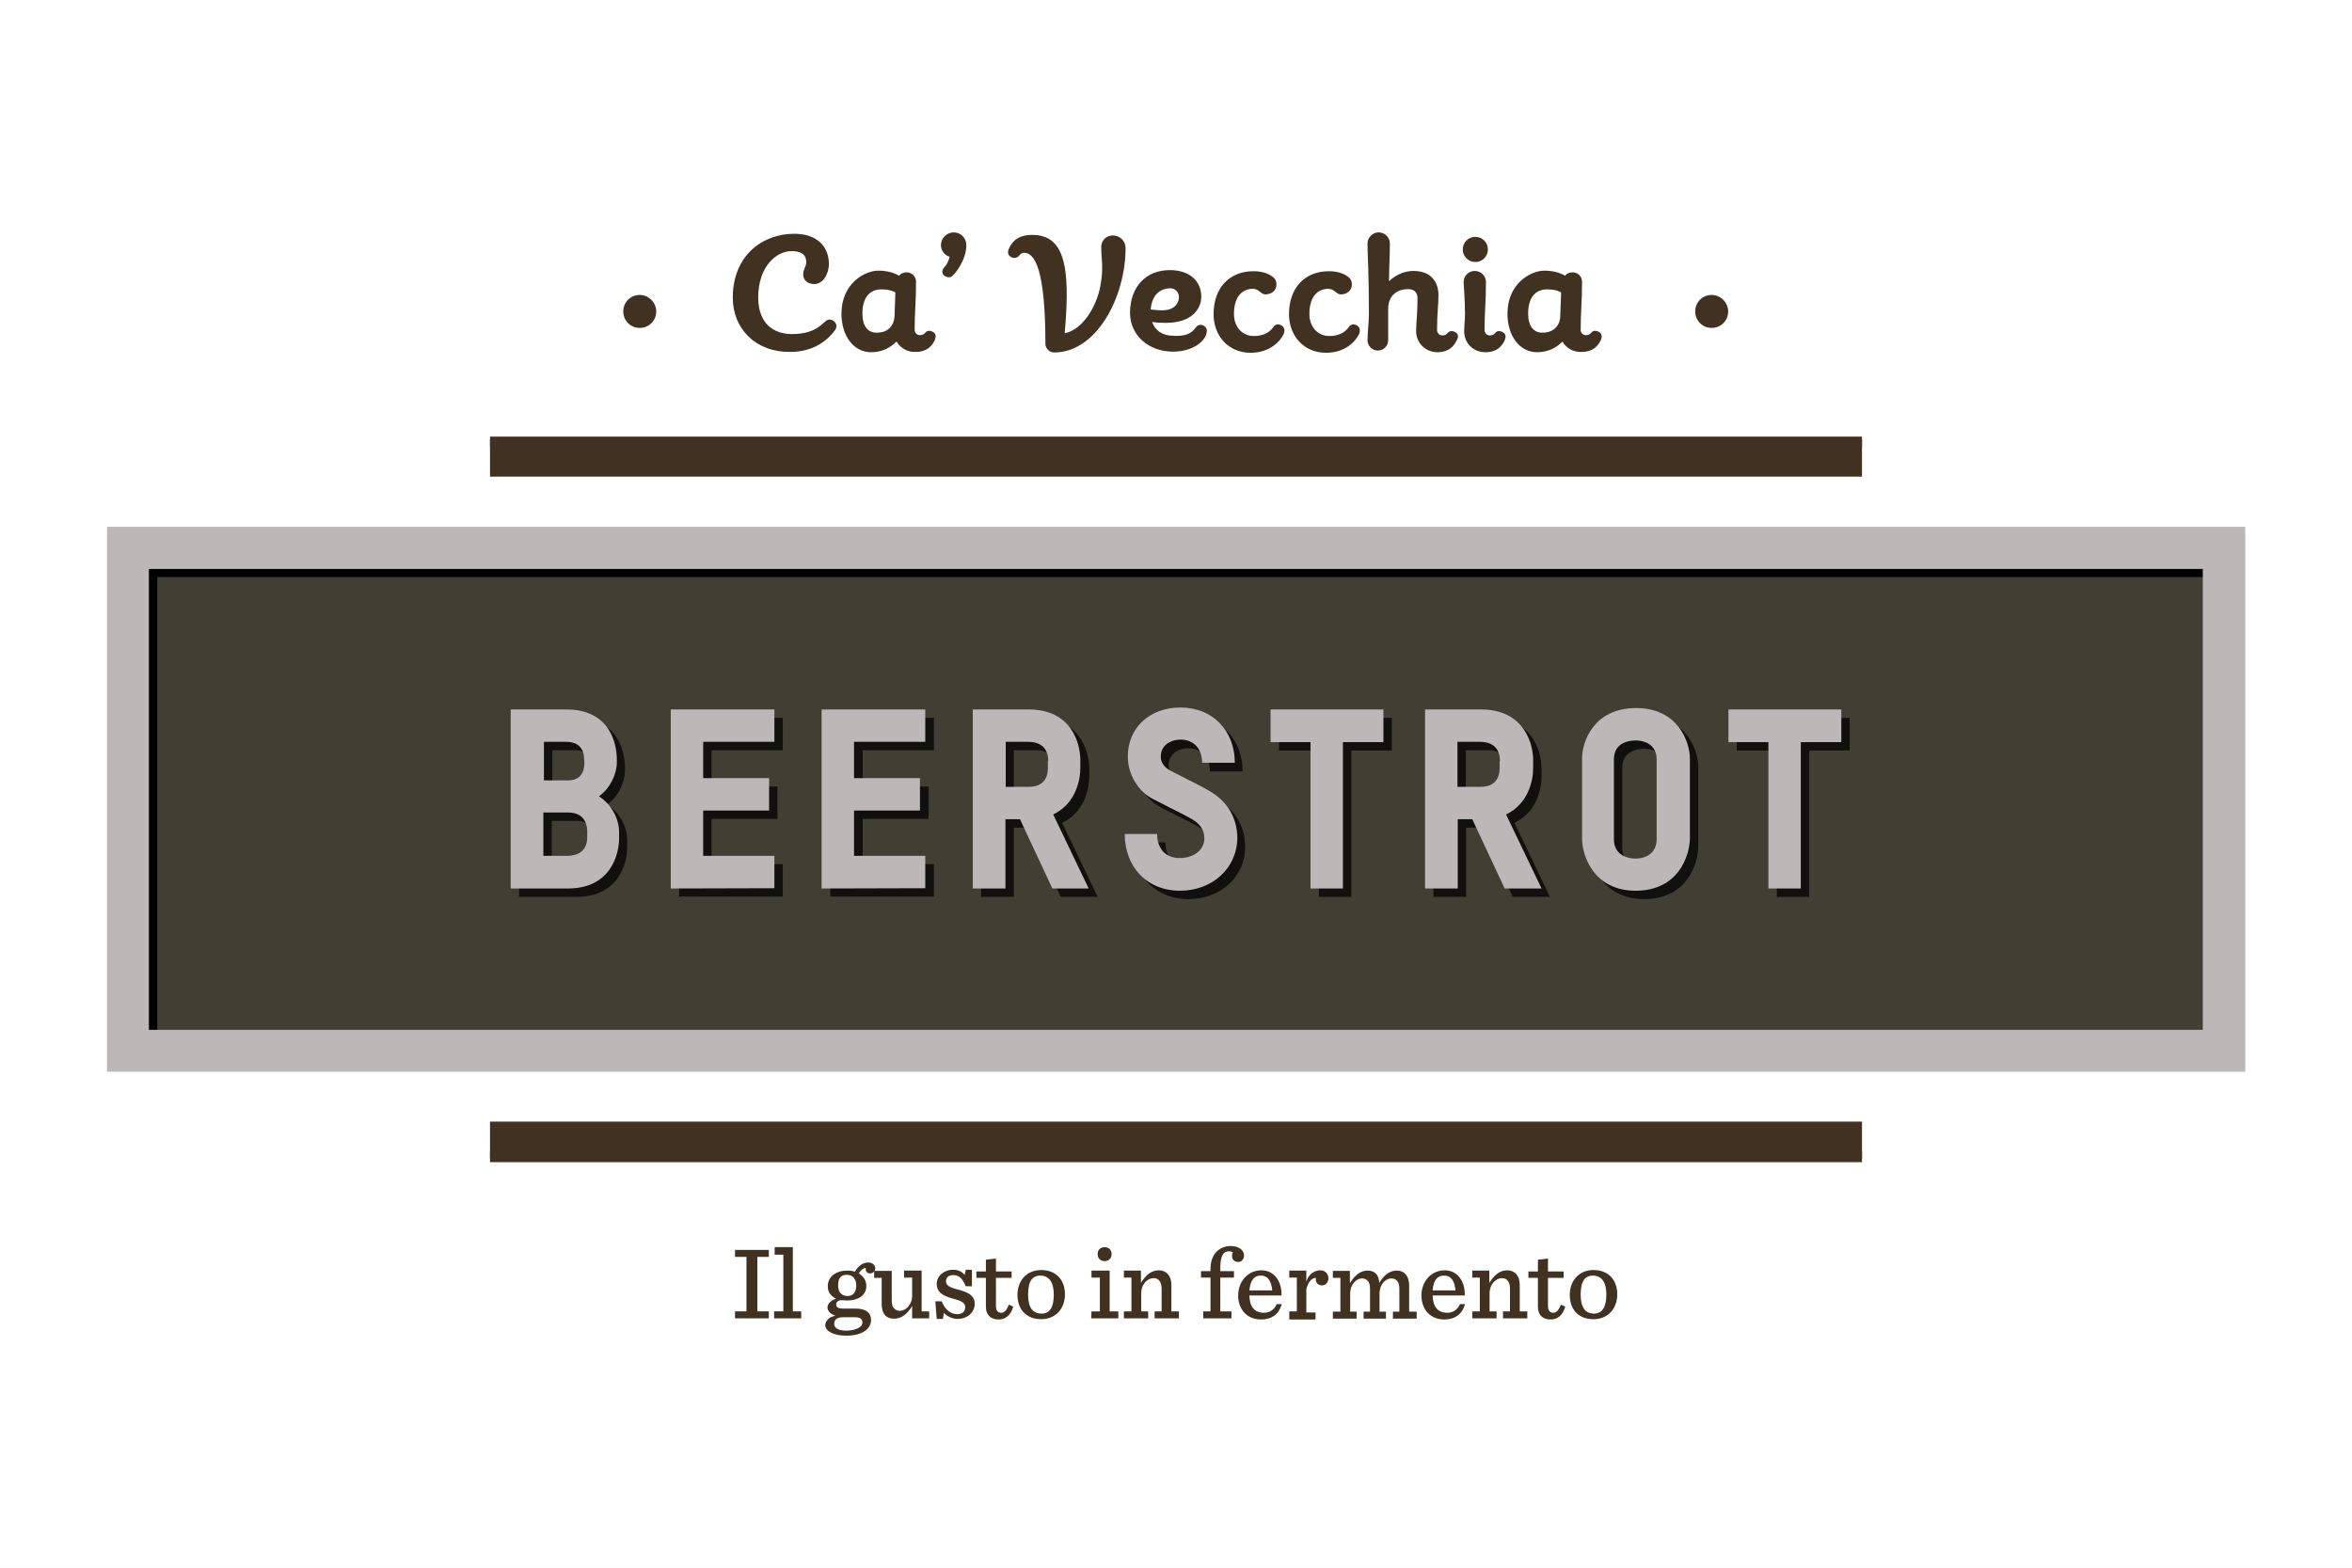
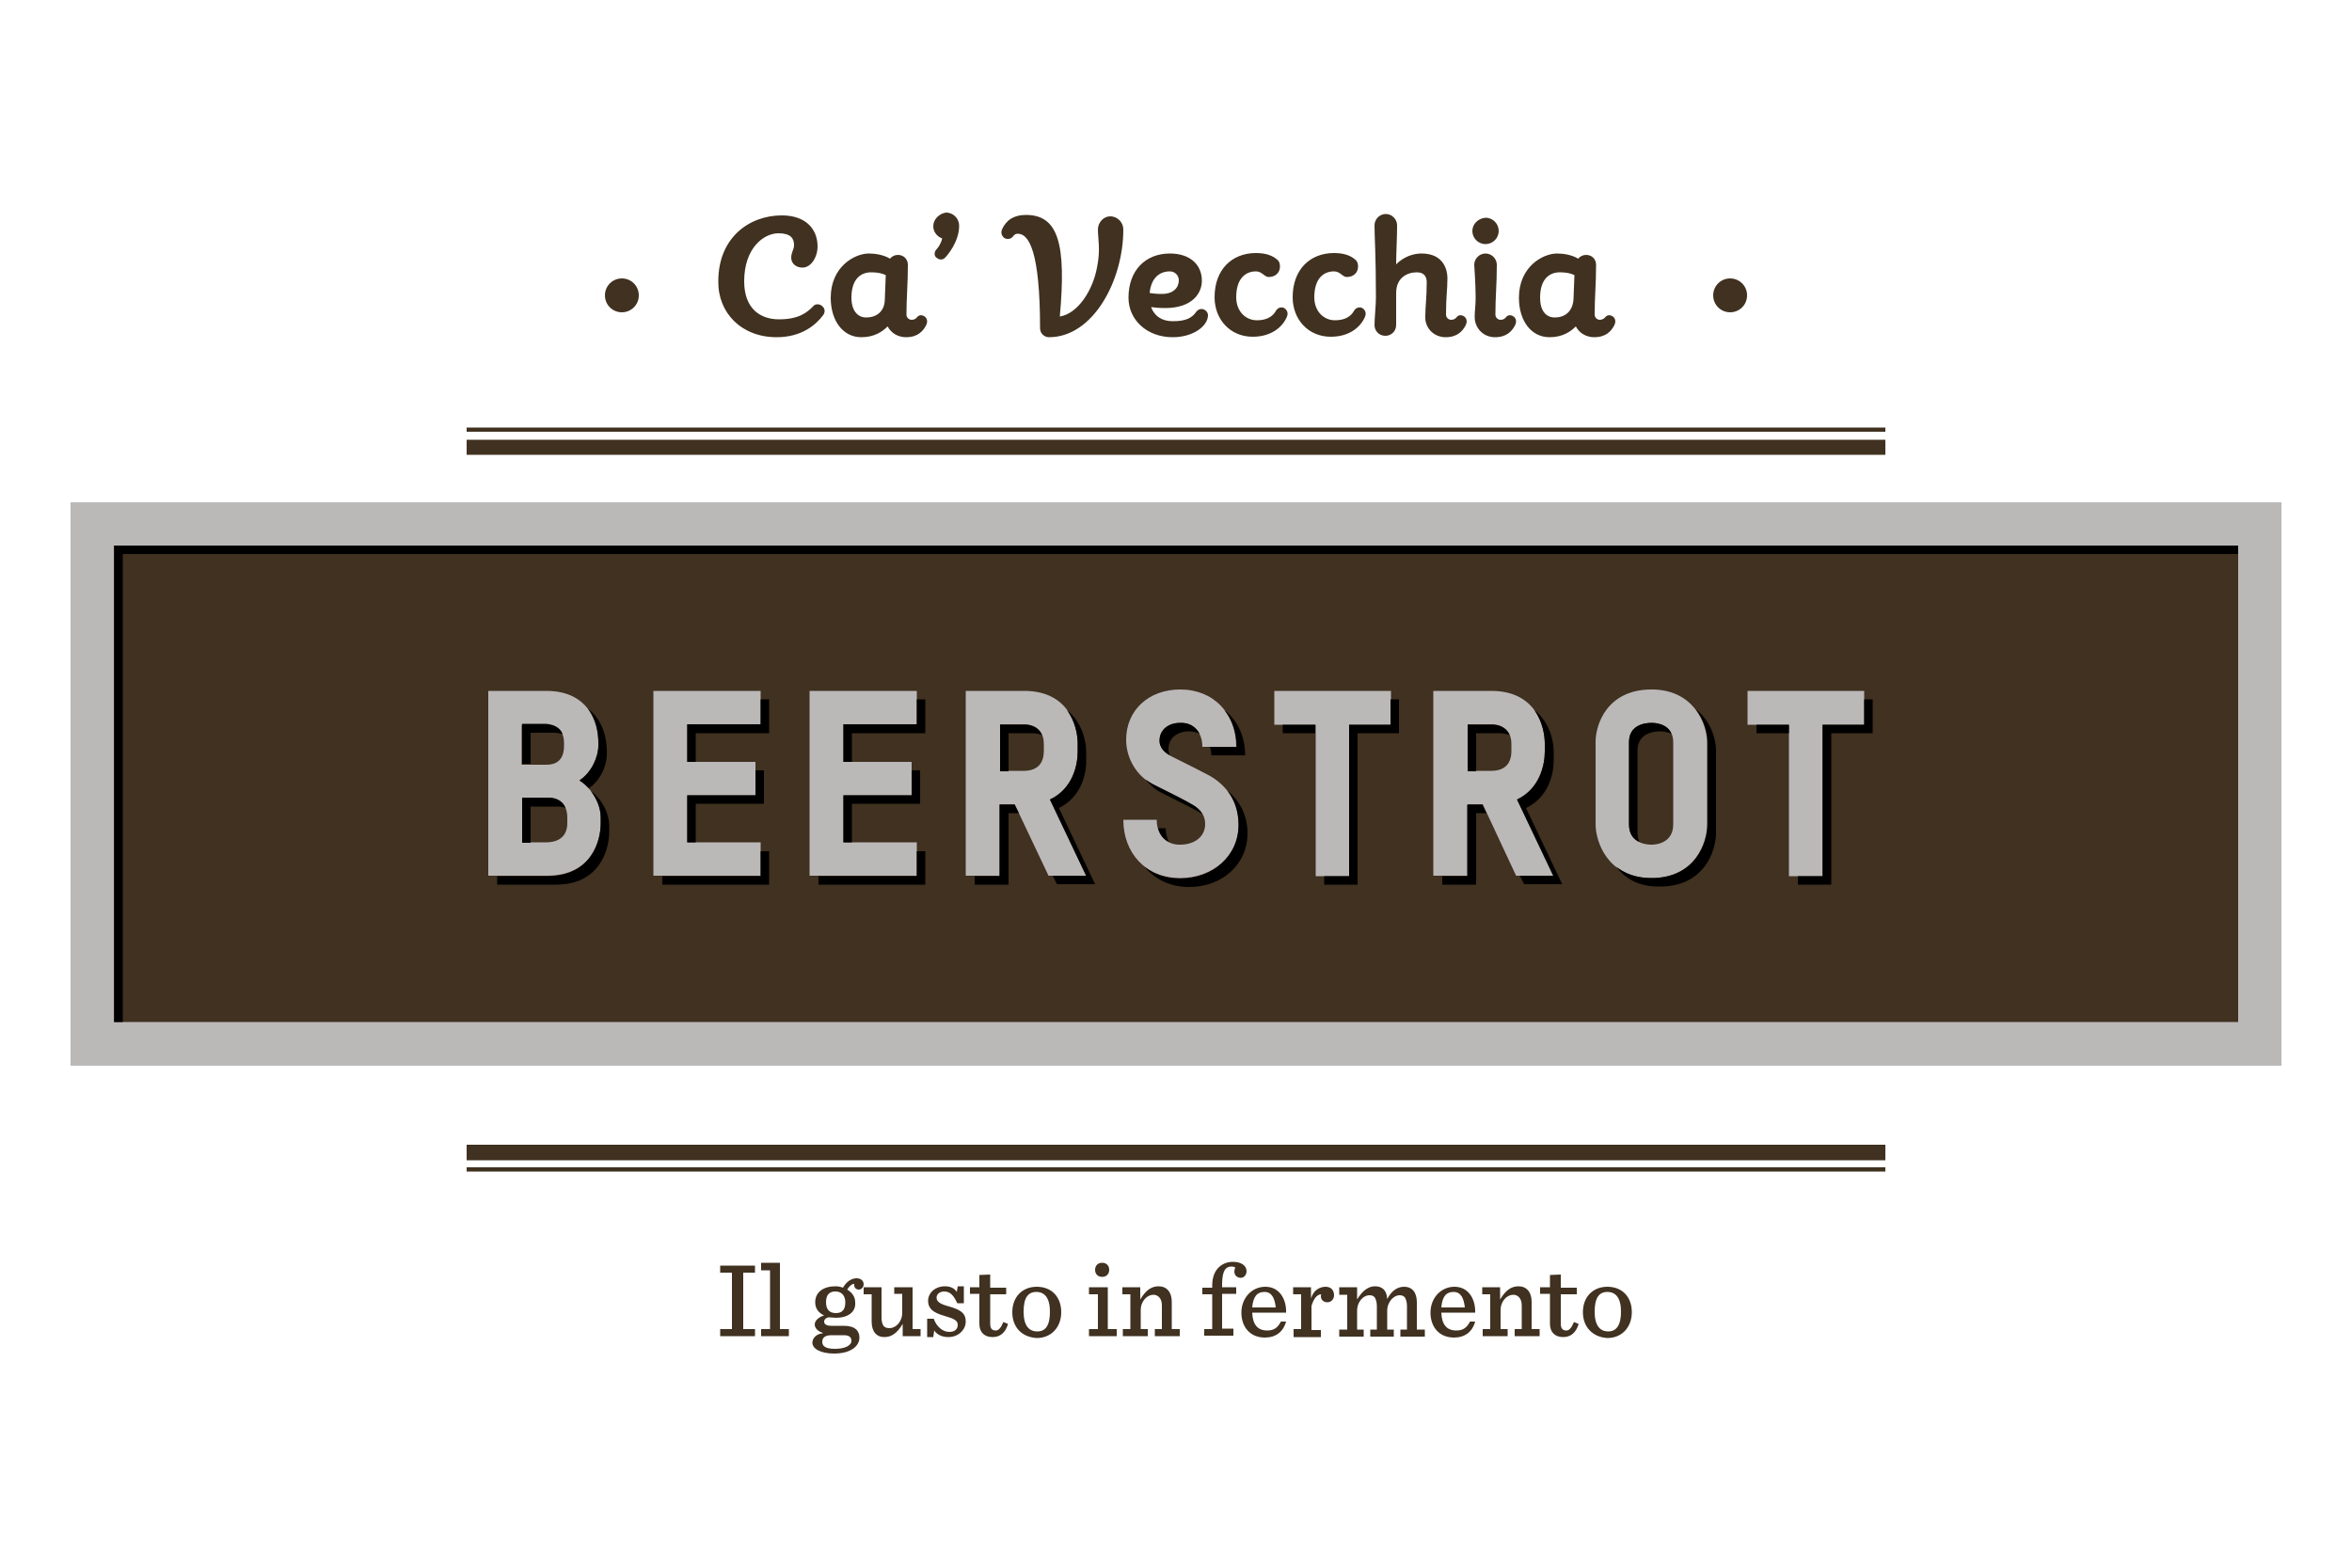
- <svg xmlns="http://www.w3.org/2000/svg" version="1.1" id="Livello_1" x="0px" y="0px" viewBox="0 629.2 841.9 561.3" enable-background="new 0 629.2 841.9 561.3" xml:space="preserve">
-   <rect y="629.2" fill="#FFFFFF" width="841.9" height="561.3" />
-   <g>
+ <svg xmlns="http://www.w3.org/2000/svg" version="1.1" id="Livello_1" x="0px" y="0px" viewBox="-137.7 222.3 500 333.4" enable-background="new -137.7 222.3 500 333.4" xml:space="preserve">
+   <rect x="-137.7" y="222.3" fill="#FFFFFF" width="500" height="333.4" />
+   <g id="Layer_1">
    <g>
-       <g>
-         <line fill="none" stroke="#403120" stroke-width="13.281" x1="175.4" y1="793.2" x2="666.5" y2="793.2" />
-         <line fill="none" stroke="#403120" stroke-width="3.765" x1="175.4" y1="787.4" x2="666.5" y2="787.4" />
-       </g>
-       <g>
-         <line fill="none" stroke="#403120" stroke-width="13.281" x1="666.5" y1="1037.4" x2="175.4" y2="1037.4" />
-         <line fill="none" stroke="#403120" stroke-width="3.765" x1="666.5" y1="1043.4" x2="175.4" y2="1043.4" />
-       </g>
-     </g>
-     <g>
-       <rect x="45.8" y="825.4" fill="#403F34" width="750.4" height="180.1" />
-       <polygon points="56.3,998.8 56.3,835.8 790.3,835.8 790.3,820.9 41.3,820.9 41.3,998.8   " />
-       <path fill="#BBB8B8" d="M803.6,1012.9H38.3V817.8h765.4V1012.9z M53.3,997.9h735.2v-165H53.3V997.9z" />
-       <g opacity="0.75">
-         <g>
-           <path d="M206.3,950.3h-20.5v-64.1h19.9c15.5,0,18,12,18,17.9v1.1c0,3.8-2.3,9.3-6.4,12c4.5,2.9,7.2,8,7.2,12.8v2      C224.7,937.9,221.7,950.3,206.3,950.3z M212.1,904.2c0-5.7-4.1-6.4-6.4-6.4h-8v13.8h8.7c2.6,0,5.9-1,5.9-6.5L212.1,904.2      L212.1,904.2z M213.2,930.1c0-5.9-4-7-6.7-7h-9v15.5h8.6c2.5,0,7.1-0.8,7.1-6.7V930.1L213.2,930.1z" />
-           <path d="M243.1,950.3v-64.1h37.1v11.6h-25.5v13h23.6v11.6h-23.6v16.2h25.5v11.6h-37.1V950.3z" />
-           <path d="M297.2,950.3v-64.1h37.1v11.6h-25.5v13h23.6v11.6h-23.6v16.2h25.5v11.6h-37.1V950.3z" />
-           <path d="M379.7,950.3l-11.6-24.8h-5.2v24.8h-11.7v-64.1h20c15.5,0,18.7,12.3,18.7,18.1v2.9c0,4.6-1.8,12.8-9.7,16.6l12.7,26.5      H379.7L379.7,950.3z M378.1,904.6c0-5.9-4.5-6.8-7-6.8h-8.2v16.1h8.3c2.5,0,6.8-0.8,6.8-6.8V904.6z" />
-           <path d="M425.4,951.1c-12,0-19.8-8.7-19.8-20.3h11.6c0,5.6,3.4,8.7,8,8.7c5.3,0,8.9-3,8.9-7.1c0-3.3-1.9-5.3-4.4-6.8      c-2.5-1.5-6.8-3.5-13.9-7.2c-5.2-2.6-9.3-8.6-9.3-15.3c0-10.2,7.8-17.5,18.8-17.5c11.6,0,19.5,8.3,19.5,19.8h-11.7      c0-5.3-3.3-8.3-7.6-8.3c-4,0-7.2,2.2-7.2,6.1c0,2.2,1.4,4,3.8,5.2c7.8,4,10.6,5.3,13.1,6.8c6.8,3.7,10.5,9.7,10.5,17.3      C445.7,943.2,436.8,951.1,425.4,951.1z" />
-           <path d="M483.7,897.9v52.4h-11.6v-52.4h-14.3v-11.7h40.4v11.7H483.7z" />
-           <path d="M541.5,950.3L530,925.5h-5.2v24.8h-11.7v-64.1h20c15.5,0,18.7,12.3,18.7,18.1v2.9c0,4.6-1.8,12.8-9.7,16.6l12.7,26.5      H541.5L541.5,950.3z M539.9,904.6c0-5.9-4.5-6.8-7-6.8h-8.2v16.1h8.3c2.5,0,6.8-0.8,6.8-6.8V904.6L539.9,904.6z" />
-           <path d="M588.5,951.1c-15,0-19.2-12.5-19.2-18.7v-28.6c0-5.9,4-18.1,19.4-18.1c14.9,0,19.2,12.1,19.2,18.1v28.6      C607.8,938.7,603.7,951.1,588.5,951.1z M596,904.1c0-5.9-5.2-6.8-7.5-6.8c-2.5,0-7.8,0.8-7.8,6.8v28.5c0,6,5.2,7,7.8,7      c2.3,0,7.5-1,7.5-7V904.1z" />
-           <path d="M647.6,897.9v52.4H636v-52.4h-14.3v-11.7h40.4v11.7H647.6z" />
-         </g>
-       </g>
-       <g>
-         <g>
-           <path fill="#BBB8B8" d="M203.3,947.3h-20.5v-64.1h19.9c15.5,0,18.1,12,18.1,18v1.1c0,3.8-2.3,9.1-6.4,12c4.5,2.9,7.2,8,7.2,12.8      v2C221.7,934.9,218.7,947.3,203.3,947.3z M209.1,901.2c0-5.7-4.1-6.4-6.4-6.4h-8v13.8h8.6c2.6,0,5.9-1,5.9-6.5L209.1,901.2      L209.1,901.2z M210.2,927.1c0-5.9-4-7-6.7-7h-9v15.5h8.6c2.5,0,7.1-0.8,7.1-6.7V927.1L210.2,927.1z" />
-           <path fill="#BBB8B8" d="M240.1,947.3v-64.1h37.1v11.6h-25.5v13h23.6v11.6h-23.6v16.2h25.5v11.6L240.1,947.3L240.1,947.3z" />
-           <path fill="#BBB8B8" d="M294.1,947.3v-64.1h37.1v11.6h-25.5v13h23.6v11.6h-23.6v16.2h25.5v11.6L294.1,947.3L294.1,947.3z" />
-           <path fill="#BBB8B8" d="M376.7,947.3l-11.6-24.8h-5.2v24.8h-11.7v-64.1h20c15.5,0,18.5,12.3,18.5,18.1v2.9      c0,4.6-1.8,12.8-9.7,16.6l12.7,26.5H376.7L376.7,947.3z M375.2,901.6c0-5.9-4.5-6.8-7-6.8h-8.2v16.1h8.3c2.5,0,6.8-0.8,6.8-6.8      V901.6z" />
-           <path fill="#BBB8B8" d="M422.4,948.1c-12,0-19.8-8.7-19.8-20.3h11.6c0,5.6,3.4,8.6,8,8.6c5.3,0,8.9-3,8.9-7.1      c0-3.3-1.9-5.3-4.4-6.8c-2.5-1.5-6.8-3.5-13.9-7.2c-5.2-2.6-9.1-8.6-9.1-15.3c0-10.2,7.8-17.5,18.8-17.5      c11.6,0,19.5,8.3,19.5,19.8h-11.7c0-5.3-3.3-8.3-7.6-8.3c-4,0-7.2,2.2-7.2,6.1c0,2.2,1.4,4,3.8,5.2c7.8,4,10.6,5.3,13.1,6.8      c6.8,3.7,10.5,9.7,10.5,17.3C442.7,940.2,433.8,948.1,422.4,948.1z" />
-           <path fill="#BBB8B8" d="M480.7,894.9v52.4h-11.6v-52.4h-14.3v-11.7h40.4v11.7H480.7z" />
-           <path fill="#BBB8B8" d="M538.6,947.3L527,922.5h-5.2v24.8h-11.7v-64.1h20c15.5,0,18.7,12.3,18.7,18.1v2.9      c0,4.6-1.8,12.8-9.7,16.6l12.7,26.5H538.6L538.6,947.3z M536.9,901.6c0-5.9-4.5-6.8-7-6.8h-8.2v16.1h8.3c2.5,0,6.8-0.8,6.8-6.8      V901.6L536.9,901.6z" />
-           <path fill="#BBB8B8" d="M585.5,948.1c-15,0-19.2-12.5-19.2-18.7v-28.6c0-5.9,4-18.1,19.4-18.1c14.9,0,19.2,12.1,19.2,18.1v28.6      C604.8,935.7,600.7,948.1,585.5,948.1z M593,901.1c0-5.9-5.2-6.8-7.5-6.8c-2.5,0-7.8,0.8-7.8,6.8v28.5c0,6,5.2,7,7.8,7      c2.3,0,7.5-1,7.5-7V901.1z" />
-           <path fill="#BBB8B8" d="M644.6,894.9v52.4H633v-52.4h-14.3v-11.7h40.4v11.7H644.6z" />
-         </g>
-       </g>
-     </g>
-     <g>
-       <g>
-         <path fill="#403120" d="M262.3,735.8c0-15.1,10.6-22.9,22-22.9c8.5,0,12.4,4.9,12.4,10.8c0,3.7-2.2,7.2-5.2,7.2     c-2.5,0-4-1.5-4-3.4c0-1.9,1.1-2.9,1.1-4.4c0-2.2-1.1-4-5.3-4c-5.2,0-11.9,5.3-11.9,16.6c0,9.5,5.7,13.1,12,13.1     c7.1,0,9.8-2.5,12-4.5c0.4-0.4,1-0.7,1.5-0.7c1.2,0,2.5,1.1,2.5,2.3c0,0.4-0.1,1-0.5,1.5c-2.5,3.4-7.4,7.8-16.1,7.8     C270.5,755.3,262.3,746.9,262.3,735.8z" />
-         <path fill="#403120" d="M320.9,751.5c-1.9,1.8-4.6,3.8-9.1,3.8c-6.3,0-10.6-5.9-10.6-13.8c0-10.8,8.3-15.4,13.2-15.4     c2.5,0,5.2,0.5,7.4,1.8c0.7-0.8,1.6-1.2,2.7-1.2c1.9,0,3.4,1.5,3.4,3.4c0,6.8-0.5,10.8-0.5,17.2c0,1,0.8,1.9,1.9,1.9     c0.8,0,1.5-0.3,2-1c0.7-0.8,1.9-0.7,2.9,0c1,0.7,0.8,1.9,0.3,3c-1,1.9-2.7,4-6.8,4C324.6,755.3,322.3,753.7,320.9,751.5z      M320.2,742.4l0.3-8.5c0,0-1.5-1.1-5-1.1c-3.4,0-6.8,2-6.8,8.7c0,4.5,2,6.8,5,6.8C318.5,748.4,320.1,745,320.2,742.4z" />
-         <path fill="#403120" d="M341.4,712.4c2.5,0,4.5,2,4.5,4.5c0,5.5-4,10.2-4.9,11c-0.8,0.8-2,0.7-3,0s-0.8-2.2,0-3     c0.5-0.5,1.5-1.8,1.9-3.8c-1.8-0.5-3.1-2.2-3.1-4.2C336.9,714.4,338.9,712.4,341.4,712.4z" />
-         <path fill="#403120" d="M398.4,713.5c2.5,0,4.5,2,4.5,4.5c0,17.6-10.4,37.4-25.6,37.4c-1.6,0-3.1-1.4-3.1-3.1     c0-26.6-3.8-32.6-7.6-32.6c-0.7,0-1.2,0.3-1.6,0.8c-0.7,1-2,1.4-3.1,0.7c-1-0.5-1.4-1.6-0.8-2.9c1.5-3.4,4.1-5,8.3-5     c11.2,0,14,10.2,11.7,35.2c6.1-1.1,11.3-9,12.8-17c1.2-6.3,0.3-10,0.3-13.2C393.9,715.5,395.8,713.5,398.4,713.5z" />
-         <path fill="#403120" d="M428,746.5c0.4-0.7,1.1-1,1.8-1c1.2,0,2.2,1.1,2.2,2c0,3.7-5,7.6-12.1,7.6c-9,0-15.4-6.1-15.4-13.8     c0-9.7,5.9-15.4,14.3-15.4c6.8,0,11.2,3.8,11.2,9.5c0,4.4-3.4,9.4-12.7,9.4c-1.9,0-3.5-0.1-4.9-0.3c1.1,3.1,3.8,4.9,7.5,4.9     C424.3,749.7,426.5,748.6,428,746.5z M411.9,740c1,0.1,2.5,0.3,4.2,0.3c4,0,5.9-2.3,5.9-4.8c0-1.8-1.5-3.1-3.1-3.1     C415.3,732.5,412.3,734.7,411.9,740z" />
-         <path fill="#403120" d="M455.8,746.3c0.7-1,1.6-1.2,2.7-0.7s1.5,1.5,1.1,2.9c-1.5,3.4-5.5,7-12,7c-7.9,0-13.2-6.1-13.2-13.8     c0-9.7,5.9-15.4,14.3-15.4c3.5,0,5.9,1.1,7.2,2.3c0.8,0.7,1,1.5,1,2.5c0,1.9-1.5,3.5-4,3.5c-1.5,0-2.3-2-4.4-2     c-3.7,0-6.8,2.6-6.8,9c0,4.8,3.1,7.9,7.1,7.9C452,749.5,454.3,748.4,455.8,746.3z" />
-         <path fill="#403120" d="M482.8,746.3c0.7-1,1.6-1.2,2.7-0.7c1.1,0.5,1.5,1.5,1.1,2.9c-1.5,3.4-5.5,7-12,7     c-7.9,0-13.2-6.1-13.2-13.8c0-9.7,5.9-15.4,14.3-15.4c3.5,0,5.9,1.1,7.2,2.3c0.8,0.7,1,1.5,1,2.5c0,1.9-1.5,3.5-4,3.5     c-1.5,0-2.3-2-4.4-2c-3.7,0-6.8,2.6-6.8,9c0,4.8,3.1,7.9,7.1,7.9C479,749.5,481.3,748.4,482.8,746.3z" />
-         <path fill="#403120" d="M506.9,747.8c0-3.1,0.5-6.3,0.5-11.7c0-1.8-0.8-3.4-3.4-3.4c-3.3,0-7.1,1.8-7.1,7.1V751     c0,2-1.6,3.7-3.7,3.7c-2,0-3.7-1.6-3.7-3.7c0-2.5,0.5-6.8,0.5-9.5c0-15.4-0.5-20.6-0.5-25.1c0-2.2,1.8-4,4-4s4,1.8,4,4     c0,4.4-0.3,9.5-0.3,13.5c2.5-2.5,5.9-3.7,8.7-3.7c8,0,9,6.1,9,8.5c0,4.2-0.5,6.3-0.5,12.7c0,1,0.8,1.9,1.9,1.9c0.8,0,1.5-0.3,2-1     c0.7-0.8,1.9-0.7,2.9,0c1,0.7,0.8,1.9,0.1,3c-1,1.9-2.7,4-6.8,4C510.2,755.3,506.9,751.9,506.9,747.8z" />
-         <path fill="#403120" d="M528.1,714c2.5,0,4.5,2,4.5,4.5s-2,4.5-4.5,4.5c-2.5,0-4.5-2-4.5-4.5S525.6,714,528.1,714z M524.1,747.8     c0-1.9,0.3-3.7,0.3-6.3c0-4.5-0.5-11.3-0.5-11.3c0-2.2,1.8-4,4-4c2.2,0,4,1.8,4,4c0,6.8-0.5,10.8-0.5,17.2c0,1,0.8,1.9,1.9,1.9     c0.8,0,1.5-0.3,2-1c0.7-0.8,1.9-0.7,2.9,0c1,0.7,0.8,1.9,0.3,3c-1,1.9-2.7,4-6.8,4C527.2,755.3,524.1,751.9,524.1,747.8z" />
-         <path fill="#403120" d="M559.3,751.5c-1.9,1.8-4.6,3.8-9.1,3.8c-6.3,0-10.6-5.9-10.6-13.8c0-10.8,8.3-15.4,13.2-15.4     c2.5,0,5.2,0.5,7.4,1.8c0.7-0.8,1.6-1.2,2.7-1.2c1.9,0,3.4,1.5,3.4,3.4c0,6.8-0.5,10.8-0.5,17.2c0,1,0.8,1.9,1.9,1.9     c0.8,0,1.5-0.3,2-1c0.7-0.8,1.9-0.7,2.9,0c1,0.7,0.8,1.9,0.3,3c-1,1.9-2.7,4-6.8,4C563,755.3,560.5,753.7,559.3,751.5z      M558.5,742.4l0.3-8.5c0,0-1.5-1.1-5-1.1c-3.4,0-6.8,2-6.8,8.7c0,4.5,2,6.8,5,6.8C556.7,748.4,558.5,745,558.5,742.4z" />
-       </g>
-       <g>
-         <path fill="#403120" d="M234.9,740.7c0,3.3-2.6,5.9-5.9,5.9s-5.9-2.6-5.9-5.9s2.6-5.9,5.9-5.9S234.9,737.6,234.9,740.7z" />
-         <path fill="#403120" d="M618.6,740.7c0,3.3-2.6,5.9-5.9,5.9c-3.3,0-5.9-2.6-5.9-5.9s2.6-5.9,5.9-5.9S618.6,737.6,618.6,740.7z" />
-       </g>
-     </g>
-     <g>
-       <g>
-         <path fill="#403120" d="M263.1,1098.7h4.1v-19.5h-4.1v-2.5h12.1v2.5h-4.1v19.5h4.1v2.5h-12.1V1098.7z" />
-         <path fill="#403120" d="M277.3,1098.7h3.1v-20.3h-3.1v-2.7h6.5v23h3v2.5h-9.7v-2.5H277.3z" />
-         <path fill="#403120" d="M303.3,1094.8c-0.8,0-1.5-0.1-2.2-0.1c-1.2,0-1.8,0.8-1.8,1.5c0,1,0.7,1.5,2.5,1.5h4.5     c4,0,5.5,1.8,5.5,4.1c0,3-2.9,5.6-8.9,5.6c-4.5,0-7.5-1.6-7.5-3.8c0-1.5,1.5-3,3.5-3.3v-0.1c-1.9-0.7-2.7-1.8-2.7-3     c0-1.2,1.5-2.7,3.1-3c-1.9-1-3-2.3-3-4.5c0-3.5,3-5.6,7-5.6c1,0,1.9,0.1,2.7,0.4c1.1-1.9,2.7-3.3,4.8-3.3c1.5,0,2.5,1,2.5,2     c0,1-0.7,1.9-1.8,1.9c-1,0-1.6-0.5-1.6-1.5c0-0.1,0-0.3,0-0.4c-0.7-0.1-1.8,0.7-2.5,1.9c1.6,1,2.7,2.5,2.7,4.4     C310.2,1092.9,307.2,1094.8,303.3,1094.8z M308.7,1102.7c0-1.2-0.7-1.9-2.6-1.9h-4.2c-2.2,0-3.3,0.8-3.3,2.3     c0,1.2,0.8,2.5,4.4,2.5C306.3,1105.5,308.7,1104.4,308.7,1102.7z M306.5,1089.4c0-2.2-1.2-3.8-3.4-3.8c-2,0-3.1,1.1-3.1,3.8     c0,2.6,1.4,3.8,3.4,3.8C305.4,1093.2,306.5,1091.8,306.5,1089.4z" />
-         <path fill="#403120" d="M315.6,1096.1v-9.4h-2.7v-2.5h6.3v10.6c0,1.4,0.3,2.5,1,3c0.4,0.4,1.1,0.7,1.9,0.7c2,0,4.4-2,4.4-5.5     v-6.4h-2.9v-2.5h6.3v14.6h2.7v2.5h-6.1v-4.4c-1.9,3.1-4,4.5-6.4,4.5C317.2,1101.4,315.6,1099.5,315.6,1096.1z" />
-         <path fill="#403120" d="M334.8,1095.1h2.3c1,2.7,3,4.6,5.5,4.6c2,0,2.9-1,2.9-2.5s-1.1-2.2-4.5-3.1c-4.1-1.1-5.7-2.6-5.7-5.3     s2.5-5,5.9-5c1.8,0,3.3,0.7,4.1,1.9l0.4-1.9h2.2v5.9h-2.2c-1.1-2.5-2.2-4-4.5-4c-1.4,0-2.6,0.7-2.6,2.2s1.4,2.3,4.4,3     c4,1.1,5.9,2.3,5.9,5.2c0,2.6-2.3,5.3-6.1,5.3c-2,0-4-1-4.9-2.2l-0.4,2.2h-2.2L334.8,1095.1L334.8,1095.1z" />
-         <path fill="#403120" d="M356.5,1079.8v4.6h5.6v2.3h-5.6v10c0,1.6,0.5,2.5,2,2.5c1,0,1.9-1,2.6-2.9l1.6,0.7     c-1,3.3-2.9,4.6-5.3,4.6c-2.9,0-4.5-1.8-4.5-4.5v-10.4h-3.4v-2.3h3.4v-4.2L356.5,1079.8z" />
-         <path fill="#403120" d="M364.2,1092.8c0-5.2,3.4-8.9,8.5-8.9c5.3,0,8.5,3.5,8.5,8.7c0,5.2-3.4,8.9-8.5,8.9     C367.4,1101.5,364.2,1098,364.2,1092.8z M377.2,1092.7c0-4.6-1.8-6.8-4.8-6.8c-2.9,0-4.4,2-4.4,6.8c0,4.8,1.8,6.8,4.8,6.8     C375.7,1099.5,377.2,1097.4,377.2,1092.7z" />
-         <path fill="#403120" d="M390.7,1098.7h3v-12.1h-3v-2.5h6.5v14.6h3.1v2.5h-9.7L390.7,1098.7L390.7,1098.7z M392.9,1078.2     c0-1.5,1-2.5,2.5-2.5c1.5,0,2.5,1,2.5,2.5s-1,2.5-2.5,2.5S392.9,1079.7,392.9,1078.2z" />
-         <path fill="#403120" d="M402.3,1098.7h2.7v-12.1h-2.7v-2.5h6.1v4.4c1.9-3.1,4-4.5,6.4-4.5c2.7,0,4.5,1.9,4.5,5.3v9.4h2.7v2.5     h-8.7v-2.5h2.5v-8.2c0-1.2-0.3-2.3-1-3c-0.5-0.5-1.1-0.7-1.9-0.7c-2,0-4.4,2-4.4,5.5v6.4h2.5v2.5h-8.7L402.3,1098.7L402.3,1098.7     z" />
-         <path fill="#403120" d="M430.6,1098.7h2.7v-12.1h-3.4v-2.3h3.4v-0.8c0-5.9,3.8-8.2,7.2-8.2c3,0,4.8,1.5,4.8,3.4     c0,1.2-0.8,2.3-2,2.3c-1.4,0-2.3-0.7-2.3-2.3c0-0.3,0.1-0.8,0.3-1.2c-0.3-0.1-0.7-0.3-1.4-0.3c-1.9,0-3.1,1.4-3.1,6.1v1h4.9v2.3     h-4.9v12.1h4v2.5h-10.1V1098.7z" />
-         <path fill="#403120" d="M447.2,1092.9c0.1,4.2,1.9,6.3,5.2,6.3c2,0,3.7-1,4.6-3.1h1.8c-1,3.7-3.7,5.5-7.4,5.5     c-5.2,0-8.2-3.8-8.2-8.6c0-5,3.5-9,8.3-9c5,0,7.4,4.5,7.2,9H447.2L447.2,1092.9z M447.2,1091.2h8.2c-0.3-3.1-1.4-5.3-4-5.3     C449.1,1085.8,447.6,1087.3,447.2,1091.2z" />
-         <path fill="#403120" d="M461.5,1098.7h2.7v-12.1h-2.7v-2.5h6.1v4c0.8-2.9,3.1-4.1,5-4.1c1.9,0,2.9,1.4,2.9,2.9     c0,1.4-1,2.5-2.2,2.5c-1.4,0-2.3-0.8-2.3-2.2c0-0.1,0-0.4,0-0.5c-1.6,0-2.9,1.8-3.4,4.1v8.3h3.3v2.5h-9.4V1098.7L461.5,1098.7z" />
-         <path fill="#403120" d="M500,1084.1c2.7,0,4.4,1.9,4.4,5.3v9.4h2.7v2.5h-8.5v-2.5h2.3v-8.2c0-1.4-0.3-2.5-1-3     c-0.4-0.4-1-0.7-1.9-0.7c-1.9,0-4.2,2-4.2,5.5v6.4h2.3v2.5h-8v-2.5h2.3v-8.2c0-1.4-0.3-2.5-1-3c-0.4-0.4-1-0.7-1.9-0.7     c-1.9,0-4.2,2-4.2,5.5v6.4h2.3v2.5h-8.5v-2.5h2.7v-12.1h-2.7v-2.5h6.1v4.4c1.9-3.1,4-4.5,6.3-4.5c2.5,0,4.1,1.4,4.2,4.4     C495.7,1085.2,497.8,1084.1,500,1084.1z" />
-         <path fill="#403120" d="M512.8,1092.9c0.1,4.2,1.9,6.3,5.2,6.3c2,0,3.7-1,4.6-3.1h1.8c-1,3.7-3.7,5.5-7.4,5.5     c-5.2,0-8.2-3.8-8.2-8.6c0-5,3.5-9,8.3-9c5,0,7.4,4.5,7.2,9H512.8L512.8,1092.9z M512.8,1091.2h8.2c-0.3-3.1-1.4-5.3-4-5.3     C514.7,1085.8,513.1,1087.3,512.8,1091.2z" />
-         <path fill="#403120" d="M527,1098.7h2.7v-12.1H527v-2.5h6.1v4.4c1.9-3.1,4-4.5,6.4-4.5c2.7,0,4.5,1.9,4.5,5.3v9.4h2.7v2.5H538     v-2.5h2.5v-8.2c0-1.2-0.3-2.3-1-3c-0.5-0.5-1.1-0.7-1.9-0.7c-2,0-4.4,2-4.4,5.5v6.4h2.5v2.5H527L527,1098.7L527,1098.7z" />
-         <path fill="#403120" d="M554.1,1079.8v4.6h5.6v2.3h-5.6v10c0,1.6,0.5,2.5,2,2.5c1,0,1.9-1,2.6-2.9l1.6,0.7     c-1,3.3-2.9,4.6-5.3,4.6c-3,0-4.5-1.8-4.5-4.5v-10.4h-3.4v-2.3h3.4v-4.2L554.1,1079.8z" />
-         <path fill="#403120" d="M561.9,1092.8c0-5.2,3.4-8.9,8.5-8.9c5.3,0,8.5,3.5,8.5,8.7c0,5.2-3.4,8.9-8.5,8.9     C565,1101.5,561.9,1098,561.9,1092.8z M575,1092.7c0-4.6-1.8-6.8-4.8-6.8c-2.9,0-4.4,2-4.4,6.8c0,4.8,1.8,6.8,4.8,6.8     C573.3,1099.5,575,1097.4,575,1092.7z" />
-       </g>
+       <rect x="-118.1" y="333.7" fill="#403120" width="460.8" height="110.6" />
+       <path fill="#BBB8B8" d="M347.3,448.9h-470V329.1h470V448.9z M-113.5,439.6h451.6V338.3h-451.6V439.6z M-21.4,408.5h-12.5v-39.3    h12.3c9.5,0,11.1,7.4,11.1,11v0.7c0,2.3-1.4,5.6-4,7.4c2.8,1.8,4.5,4.9,4.5,7.9v1.3C-10,401-11.9,408.5-21.4,408.5z M-17.8,380.3    c0-3.5-2.5-3.9-4-3.9h-5v8.5h5.3c1.6,0,3.7-0.6,3.7-4V380.3z M-17.1,396.2c0-3.6-2.4-4.3-4.1-4.3h-5.5v9.5h5.2    c1.5,0,4.4-0.5,4.4-4.1V396.2z M1.2,408.5v-39.3H24v7.1H8.4v8h14.5v7.1H8.4v10H24v7.1H1.2z M34.4,408.5v-39.3h22.8v7.1H41.6v8    h14.5v7.1H41.6v10h15.6v7.1H34.4z M85.2,408.5L78,393.3h-3.2v15.2h-7.2v-39.3H80c9.6,0,11.4,7.6,11.4,11.2v1.7    c0,2.8-1,7.9-5.9,10.2l7.7,16.2H85.2z M84.2,380.5c0-3.6-2.8-4.2-4.3-4.2h-5v9.9H80c1.5,0,4.2-0.5,4.2-4.2V380.5z M113.2,409    c-7.4,0-12.1-5.4-12.1-12.4h7.1c0,3.4,2.1,5.3,4.9,5.3c3.3,0,5.4-1.8,5.4-4.4c0-2-1.2-3.3-2.7-4.1c-1.5-0.9-4.1-2.2-8.5-4.4    c-3.2-1.6-5.6-5.3-5.6-9.4c0-6.3,4.8-10.7,11.5-10.7c7.1,0,11.9,5.1,11.9,12.2h-7.2c0-3.3-2-5.1-4.7-5.1c-2.4,0-4.4,1.3-4.4,3.8    c0,1.3,0.8,2.4,2.3,3.2c4.8,2.4,6.6,3.3,8.1,4.1c4.2,2.3,6.4,6,6.4,10.6C125.6,404.2,120.2,409,113.2,409z M149.1,376.4v32.2h-7.1    v-32.2h-8.8v-7.2h24.8v7.2H149.1z M184.6,408.5l-7.1-15.2h-3.2v15.2H167v-39.3h12.3c9.6,0,11.4,7.6,11.4,11.2v1.7    c0,2.8-1.1,7.9-5.9,10.2l7.7,16.2H184.6z M183.6,380.5c0-3.6-2.8-4.2-4.3-4.2h-5v9.9h5.1c1.5,0,4.2-0.5,4.2-4.2V380.5z M213.3,409    c-9.2,0-11.8-7.7-11.8-11.4V380c0-3.6,2.4-11.1,11.9-11.1c9.1,0,11.8,7.5,11.8,11.2v17.6C225.2,401.4,222.7,409,213.3,409z     M218,380.1c0-3.6-3.2-4.1-4.6-4.1c-1.5,0-4.8,0.5-4.8,4.1v17.5c0,3.7,3.2,4.3,4.8,4.3c1.4,0,4.6-0.6,4.6-4.3V380.1z M249.7,376.4    v32.2h-7.1v-32.2h-8.8v-7.2h24.8v7.2H249.7z" />
+       <path d="M338.1,338.3v1.8h-449.7v99.5h-1.8V338.3H338.1z M25.8,371H24v5.3H8.4v8h1.8v-6.1h15.6V371z M59.1,410.4H36.3v-1.8h20.9    v-5.3h1.8V410.4z M59.1,378.2H43.4v6.1h-1.8v-8h15.6V371h1.8V378.2z M41.6,391.4h14.5v-5.3h1.8v7.1H43.4v8.2h-1.8V391.4z     M76.7,410.4h-7.2v-1.8h5.3v-15.2H78l0.9,1.8h-2.2V410.4z M87.4,394.1l7.7,16.2H87l-0.9-1.8h7.1l-7.7-16.2    c4.9-2.3,5.9-7.4,5.9-10.2v-1.7c0-1.8-0.5-4.7-2.3-7.1c3.2,2.5,4.1,6.5,4.1,8.9v1.7C93.3,386.7,92.2,391.8,87.4,394.1z M8.4,391.4    h14.5v-5.3h1.8v7.1H10.2v8.2H8.4V391.4z M-18.1,378.4c-0.6-0.2-1.3-0.3-1.8-0.3h-5v6.6h-1.8v-8.5h5    C-20.6,376.3-18.8,376.6-18.1,378.4z M-26.7,391.9h5.5c1.3,0,3,0.4,3.7,2.2c-0.6-0.3-1.3-0.3-1.9-0.3h-5.5v7.7h-1.8V391.9z     M-19.5,410.4h-12.5v-1.8h10.7c9.4,0,11.3-7.6,11.3-11.2v-1.3c0-1.9-0.8-3.9-2.1-5.6c2.4,1.8,3.9,4.7,3.9,7.4v1.3    C-8.2,402.8-10.1,410.4-19.5,410.4z M25.8,410.4H3.1v-1.8H24v-5.3h1.8V410.4z M83.8,378.6c-0.7-0.3-1.5-0.4-2.1-0.4h-5v8.1h-1.8    v-9.9h5C81.1,376.3,83,376.7,83.8,378.6z M-8.7,382v0.7c0,2.3-1.3,5.5-3.8,7.2c-0.6-0.6-1.2-1.2-2-1.7c2.6-1.7,4-5,4-7.4v-0.7    c0-1.9-0.4-4.8-2.2-7.1C-9.4,375.5-8.7,379.6-8.7,382z M251.6,410.4h-7.1v-1.8h5.3v-32.2h8.8V371h1.8v7.2h-8.8V410.4z     M117.3,378.3c-0.7-0.3-1.4-0.5-2.2-0.5c-2.4,0-4.4,1.3-4.4,3.8c0,0.5,0.1,0.9,0.3,1.3c-1.4-0.8-2.2-1.8-2.2-3.1    c0-2.4,2-3.8,4.4-3.8C115.1,375.9,116.5,376.8,117.3,378.3z M183.2,378.6c-0.7-0.3-1.5-0.4-2.1-0.4h-5v8.1h-1.8v-9.9h5    C180.4,376.3,182.4,376.7,183.2,378.6z M176.1,410.4h-7.2v-1.8h5.3v-15.2h3.2l0.9,1.8h-2.2V410.4z M186.7,394.1l7.7,16.2h-8.1    l-0.9-1.8h7.1l-7.7-16.2c4.9-2.3,5.9-7.4,5.9-10.2v-1.7c0-1.8-0.5-4.7-2.2-7.1c3.2,2.5,4.1,6.5,4.1,8.9v1.7    C192.6,386.7,191.6,391.8,186.7,394.1z M242.6,378.2h-6.9v-1.8h6.9V378.2z M205.9,406.6c1.8,1.4,4.2,2.4,7.5,2.4    c9.4,0,11.9-7.6,11.9-11.4v-17.6c0-1.8-0.7-4.6-2.5-6.9c3.2,2.5,4.3,6.4,4.3,8.7v17.6c0,3.8-2.5,11.4-11.9,11.4    C210.6,410.9,207.7,409,205.9,406.6z M217.6,378.3c-0.9-0.4-1.8-0.5-2.4-0.5c-1.5,0-4.8,0.5-4.8,4.1v17.5c0,0.8,0.2,1.4,0.4,1.9    c-1.2-0.5-2.2-1.6-2.2-3.7v-17.5c0-3.6,3.2-4.1,4.8-4.1C214.5,376,216.8,376.3,217.6,378.3z M108.5,398.4h1.6    c0,1.1,0.3,2.1,0.7,2.9C109.7,400.8,108.9,399.8,108.5,398.4z M105.6,406.6c2,1.6,4.5,2.5,7.6,2.5c7,0,12.4-4.8,12.4-11.4    c0-2.8-0.8-5.3-2.4-7.3c2.8,2.3,4.3,5.4,4.3,9.1c0,6.6-5.4,11.4-12.4,11.4C111,410.9,107.8,409.2,105.6,406.6z M105.8,388    c0.5,0.4,1,0.7,1.5,1c4.4,2.2,7,3.5,8.5,4.4c0.9,0.5,1.6,1.2,2.1,2c-0.1-0.1-0.2-0.1-0.3-0.2c-1.5-0.9-4.1-2.2-8.5-4.4    C107.9,390.2,106.8,389.2,105.8,388z M150.9,410.4h-7.1v-1.8h5.3v-32.2h8.8V371h1.8v7.2h-8.8V410.4z M127,382.9h-7.2    c0-0.7-0.1-1.3-0.3-1.8h5.7c0-3.1-1-5.8-2.6-7.8C125.3,375.4,127,378.8,127,382.9z M141.9,378.2H135v-1.8h6.9V378.2z" />
+       <path fill="#403120" d="M263.1,319H-38.5v-3.2h301.6V319z M263.1,313.2H-38.5v0.9h301.6V313.2z M263.1,465.7H-38.5v3.3h301.6    V465.7z M263.1,470.5H-38.5v0.9h301.6V470.5z M27.4,294c5.4,0,8.4-2.7,9.9-4.7c0.2-0.3,0.3-0.6,0.3-0.9c0-0.7-0.7-1.4-1.5-1.4    c-0.3,0-0.7,0.1-0.9,0.4c-1.3,1.3-3,2.8-7.3,2.8c-3.9,0-7.4-2.2-7.4-8.1c0-7,4.1-10.2,7.3-10.2c2.6,0,3.3,1.1,3.3,2.5    c0,1-0.6,1.5-0.6,2.7c0,1.2,1,2.1,2.4,2.1c1.8,0,3.2-2.2,3.2-4.5c0-3.6-2.4-6.6-7.6-6.6c-6.9,0-13.5,4.7-13.5,14    C14.9,288.8,19.9,294,27.4,294z M54.9,294c2.5,0,3.6-1.3,4.2-2.4c0.4-0.7,0.4-1.4-0.1-1.9c-0.6-0.5-1.3-0.5-1.7,0    c-0.3,0.4-0.7,0.6-1.2,0.6c-0.6,0-1.1-0.5-1.1-1.1c0-3.9,0.3-6.3,0.3-10.6c0-1.2-0.9-2.1-2.1-2.1c-0.7,0-1.3,0.3-1.7,0.8    c-1.3-0.8-3.1-1.1-4.5-1.1c-3,0-8.1,2.8-8.1,9.4c0,4.9,2.6,8.4,6.5,8.4c2.8,0,4.5-1.2,5.6-2.3C51.7,293.1,53.2,294,54.9,294z     M46.4,289.8c-1.8,0-3.1-1.5-3.1-4.2c0-4.1,2.1-5.4,4.2-5.4c2.1,0,3.1,0.6,3.1,0.6l-0.2,5.2C50.4,287.7,49.4,289.8,46.4,289.8z     M60.7,270.4c0,1.2,0.8,2.2,1.9,2.6c-0.3,1.2-0.9,2-1.2,2.3c-0.5,0.5-0.6,1.4,0,1.8c0.6,0.5,1.3,0.5,1.8,0c0.5-0.5,3-3.4,3-6.8    c0-1.5-1.2-2.8-2.8-2.8C62,267.7,60.7,268.9,60.7,270.4z M95.7,271.1c0,2,0.6,4.3-0.2,8.1c-0.9,4.9-4.1,9.8-7.9,10.4    c1.4-15.4-0.3-21.6-7.2-21.6c-2.6,0-4.2,1.1-5.1,3.1c-0.3,0.8,0,1.4,0.5,1.8c0.7,0.4,1.5,0.2,1.9-0.4c0.3-0.4,0.6-0.5,1-0.5    c2.3,0,4.7,3.7,4.7,20.1c0,1.1,0.9,1.9,1.9,1.9c9.4,0,15.8-12.1,15.8-22.9c0-1.5-1.2-2.8-2.8-2.8    C96.9,268.3,95.7,269.6,95.7,271.1z M111.6,290.6c-2.3,0-3.9-1.1-4.6-3c0.8,0.1,1.8,0.2,3,0.2c5.7,0,7.8-3.1,7.8-5.8    c0-3.5-2.6-5.8-6.8-5.8c-5.1,0-8.8,3.5-8.8,9.4c0,4.7,3.9,8.4,9.4,8.4c4.4,0,7.5-2.4,7.5-4.7c0-0.6-0.6-1.3-1.4-1.3    c-0.4,0-0.8,0.2-1.1,0.6C115.7,289.9,114.4,290.6,111.6,290.6z M111,280c1.1,0,1.9,0.9,1.9,1.9c0,1.5-1.1,2.9-3.6,2.9    c-1.1,0-2-0.1-2.6-0.2C107,281.4,108.8,280,111,280z M129.5,290.4c-2.4,0-4.4-1.9-4.4-4.9c0-3.9,1.9-5.5,4.2-5.5    c1.3,0,1.8,1.2,2.7,1.2c1.5,0,2.4-1,2.4-2.2c0-0.6-0.1-1.1-0.6-1.5c-0.9-0.8-2.3-1.4-4.5-1.4c-5.1,0-8.8,3.5-8.8,9.4    c0,4.7,3.3,8.4,8.1,8.4c4,0,6.4-2.1,7.3-4.3c0.3-0.8,0-1.4-0.6-1.8c-0.6-0.3-1.3-0.1-1.7,0.5C132.8,289.8,131.3,290.4,129.5,290.4    z M146.1,290.4c-2.4,0-4.4-1.9-4.4-4.9c0-3.9,1.9-5.5,4.2-5.5c1.3,0,1.8,1.2,2.7,1.2c1.5,0,2.4-1,2.4-2.2c0-0.6-0.1-1.1-0.6-1.5    c-0.9-0.8-2.3-1.4-4.5-1.4c-5.1,0-8.8,3.5-8.8,9.4c0,4.7,3.3,8.4,8.1,8.4c4,0,6.4-2.1,7.3-4.3c0.3-0.8,0-1.4-0.6-1.8    c-0.6-0.3-1.3-0.1-1.7,0.5C149.4,289.8,147.9,290.4,146.1,290.4z M169.6,294c2.5,0,3.6-1.3,4.2-2.4c0.4-0.7,0.4-1.4-0.1-1.9    c-0.6-0.5-1.3-0.5-1.7,0c-0.3,0.4-0.7,0.6-1.2,0.6c-0.6,0-1.1-0.5-1.1-1.1c0-3.9,0.3-5.2,0.3-7.8c0-1.4-0.6-5.2-5.5-5.2    c-1.8,0-3.8,0.7-5.4,2.3c0-2.4,0.2-5.6,0.2-8.3c0-1.3-1.1-2.4-2.4-2.4c-1.3,0-2.4,1.1-2.4,2.4c0,2.8,0.3,6,0.3,15.4    c0,1.6-0.3,4.4-0.3,5.8c0,1.3,1,2.3,2.3,2.3c1.3,0,2.3-1,2.3-2.3v-6.8c0-3.3,2.4-4.4,4.4-4.4c1.6,0,2.1,1,2.1,2.1    c0,3.2-0.3,5.2-0.3,7.1C165.1,292,167.1,294,169.6,294z M175.3,271.4c0,1.5,1.2,2.8,2.8,2.8c1.5,0,2.8-1.2,2.8-2.8    c0-1.5-1.2-2.8-2.8-2.8C176.6,268.7,175.3,269.9,175.3,271.4z M180.1,294c2.5,0,3.6-1.3,4.2-2.4c0.4-0.7,0.4-1.4-0.1-1.9    c-0.6-0.5-1.3-0.5-1.7,0c-0.3,0.4-0.7,0.6-1.2,0.6c-0.6,0-1.1-0.5-1.1-1.1c0-3.9,0.3-6.3,0.3-10.6c0-1.3-1.1-2.4-2.4-2.4    c-1.3,0-2.4,1.1-2.4,2.4c0,0,0.3,4.2,0.3,7c0,1.6-0.2,2.8-0.2,3.9C175.7,292,177.6,294,180.1,294z M201.2,294    c2.5,0,3.6-1.3,4.2-2.4c0.4-0.7,0.4-1.4-0.1-1.9c-0.6-0.5-1.3-0.5-1.7,0c-0.3,0.4-0.8,0.6-1.2,0.6c-0.6,0-1.1-0.5-1.1-1.1    c0-3.9,0.3-6.3,0.3-10.6c0-1.2-0.9-2.1-2.1-2.1c-0.7,0-1.3,0.3-1.7,0.8c-1.3-0.8-3.1-1.1-4.5-1.1c-3,0-8.1,2.8-8.1,9.4    c0,4.9,2.6,8.4,6.5,8.4c2.8,0,4.5-1.2,5.6-2.3C198,293.1,199.5,294,201.2,294z M192.8,289.8c-1.9,0-3.1-1.5-3.1-4.2    c0-4.1,2.1-5.4,4.2-5.4c2.1,0,3.1,0.6,3.1,0.6l-0.2,5.2C196.7,287.7,195.7,289.8,192.8,289.8z M-1.9,285.1c0,2-1.6,3.6-3.6,3.6    c-2,0-3.6-1.6-3.6-3.6c0-2,1.6-3.6,3.6-3.6C-3.5,281.5-1.9,283.1-1.9,285.1z M233.7,285.1c0,2-1.6,3.6-3.6,3.6    c-2,0-3.6-1.6-3.6-3.6c0-2,1.6-3.6,3.6-3.6C232.1,281.5,233.7,283.1,233.7,285.1z M15.4,504.9h2.5v-12h-2.5v-1.5h7.4v1.5h-2.5v12    h2.5v1.5h-7.4V504.9z M24.1,504.9H26v-12.5h-1.9v-1.6h4v14.1H30v1.5h-5.9V504.9z M40,502.5c-0.5,0-0.9-0.1-1.4-0.1    c-0.7,0-1.1,0.5-1.1,0.9c0,0.5,0.4,0.9,1.5,0.9h2.7c2.4,0,3.3,1.1,3.3,2.5c0,1.8-1.8,3.4-5.4,3.4c-2.8,0-4.6-1-4.6-2.3    c0-1,0.9-1.9,2.2-2v-0.1c-1.2-0.4-1.7-1.1-1.7-1.8c0-0.8,0.9-1.6,2-1.9c-1.1-0.5-1.9-1.4-1.9-2.8c0-2.2,1.8-3.4,4.3-3.4    c0.6,0,1.1,0.1,1.6,0.3c0.7-1.2,1.7-2,2.9-2c0.9,0,1.5,0.5,1.5,1.3c0,0.6-0.5,1.1-1,1.1c-0.6,0-1-0.4-1-0.9c0-0.1,0-0.2,0-0.3    c-0.4-0.1-1.1,0.5-1.5,1.2c1,0.6,1.7,1.5,1.7,2.7C44.3,501.3,42.5,502.5,40,502.5z M43.3,507.4c0-0.7-0.4-1.2-1.6-1.2h-2.6    c-1.4,0-2,0.5-2,1.4c0,0.8,0.5,1.5,2.7,1.5C41.9,509.1,43.3,508.4,43.3,507.4z M42,499.2c0-1.3-0.7-2.3-2.1-2.3    c-1.3,0-2,0.7-2,2.3c0,1.6,0.8,2.3,2.1,2.3C41.4,501.5,42,500.7,42,499.2z M47.6,503.3v-5.8h-1.7V496h3.8v6.5    c0,0.8,0.2,1.5,0.5,1.8c0.3,0.3,0.7,0.4,1.2,0.4c1.3,0,2.7-1.3,2.7-3.3v-4h-1.7V496h3.9v8.9H58v1.5h-3.8v-2.6    c-1.2,2-2.4,2.8-3.9,2.8C48.6,506.6,47.6,505.4,47.6,503.3z M59.4,502.7h1.4c0.6,1.7,1.9,2.8,3.3,2.8c1.2,0,1.8-0.6,1.8-1.5    c0-0.9-0.7-1.3-2.8-1.9c-2.5-0.7-3.5-1.6-3.5-3.2c0-1.7,1.5-3.1,3.6-3.1c1.1,0,2,0.4,2.5,1.2l0.2-1.2h1.3v3.6h-1.4    c-0.7-1.5-1.4-2.5-2.8-2.5c-0.8,0-1.6,0.5-1.6,1.3c0,0.9,0.8,1.4,2.7,1.9c2.4,0.7,3.5,1.4,3.5,3.2c0,1.6-1.4,3.3-3.7,3.3    c-1.3,0-2.4-0.5-3-1.4l-0.2,1.4h-1.3V502.7z M72.8,493.3v2.8h3.4v1.4h-3.4v6.2c0,1,0.3,1.5,1.2,1.5c0.6,0,1.1-0.6,1.6-1.8l1,0.4    c-0.6,2-1.8,2.8-3.3,2.8c-1.8,0-2.8-1.1-2.8-2.8v-6.4h-2v-1.4h2v-2.6L72.8,493.3z M77.5,501.3c0-3.2,2.1-5.4,5.2-5.4    c3.2,0,5.2,2.2,5.2,5.4c0,3.2-2.1,5.5-5.2,5.5C79.4,506.6,77.5,504.4,77.5,501.3z M85.5,501.2c0-2.9-1.1-4.2-2.9-4.2    c-1.8,0-2.7,1.3-2.7,4.2c0,2.9,1.1,4.2,2.9,4.2C84.6,505.4,85.5,504.1,85.5,501.2z M93.8,504.9h1.9v-7.4h-1.9V496h4v8.9h1.9v1.5    h-5.9V504.9z M95.1,492.3c0-0.9,0.6-1.5,1.5-1.5c0.9,0,1.5,0.6,1.5,1.5c0,0.9-0.6,1.5-1.5,1.5C95.7,493.8,95.1,493.2,95.1,492.3z     M100.9,504.9h1.7v-7.4h-1.7V496h3.8v2.6c1.2-2,2.4-2.8,3.9-2.8c1.7,0,2.8,1.2,2.8,3.3v5.8h1.7v1.5h-5.3v-1.5h1.5v-5    c0-0.8-0.2-1.4-0.6-1.8c-0.3-0.3-0.7-0.5-1.2-0.5c-1.3,0-2.7,1.3-2.7,3.3v4h1.5v1.5h-5.3V504.9z M118.3,504.9h1.7v-7.4h-2.1v-1.4    h2.1v-0.5c0-3.6,2.3-5,4.4-5c1.9,0,2.9,0.9,2.9,2c0,0.7-0.5,1.4-1.2,1.4c-0.8,0-1.4-0.5-1.4-1.4c0-0.2,0.1-0.5,0.2-0.8    c-0.2-0.1-0.4-0.2-0.8-0.2c-1.2,0-2,0.8-2,3.8v0.6h3v1.4h-3v7.4h2.4v1.5h-6.2V504.9z M128.5,501.4c0.1,2.6,1.2,3.8,3.2,3.8    c1.3,0,2.2-0.5,2.9-1.9h1.1c-0.6,2.2-2.2,3.4-4.5,3.4c-3.2,0-5-2.3-5-5.3c0-3.1,2.2-5.5,5.1-5.5c3.1,0,4.5,2.8,4.4,5.5H128.5z     M128.5,500.3h5c-0.2-1.9-0.8-3.3-2.4-3.3C129.6,497,128.7,497.9,128.5,500.3z M137.2,504.9h1.7v-7.4h-1.7V496h3.8v2.4    c0.5-1.8,1.9-2.5,3.1-2.5c1.2,0,1.8,0.8,1.8,1.8c0,0.8-0.6,1.5-1.4,1.5c-0.8,0-1.4-0.5-1.4-1.3c0-0.1,0-0.3,0.1-0.4    c-1,0-1.7,1.1-2.1,2.5v5.1h2v1.5h-5.8V504.9z M160.8,495.9c1.7,0,2.7,1.2,2.7,3.3v5.8h1.7v1.5H160v-1.5h1.4v-5    c0-0.8-0.2-1.5-0.5-1.9c-0.3-0.3-0.6-0.4-1.1-0.4c-1.1,0-2.6,1.3-2.6,3.3v4h1.4v1.5h-5v-1.5h1.4v-5c0-0.8-0.2-1.5-0.5-1.9    c-0.3-0.3-0.6-0.4-1.1-0.4c-1.2,0-2.6,1.3-2.6,3.3v4h1.4v1.5h-5.2v-1.5h1.7v-7.4h-1.7V496h3.8v2.6c1.2-2,2.5-2.8,3.8-2.8    c1.5,0,2.5,0.8,2.6,2.7C158.2,496.6,159.5,495.9,160.8,495.9z M168.7,501.4c0.1,2.6,1.2,3.8,3.2,3.8c1.3,0,2.2-0.5,2.9-1.9h1.1    c-0.6,2.2-2.2,3.4-4.5,3.4c-3.2,0-5-2.3-5-5.3c0-3.1,2.2-5.5,5.1-5.5c3.1,0,4.5,2.8,4.4,5.5H168.7z M168.7,500.3h5    c-0.2-1.9-0.8-3.3-2.4-3.3C169.8,497,168.9,497.9,168.7,500.3z M177.4,504.9h1.7v-7.4h-1.7V496h3.8v2.6c1.2-2,2.4-2.8,3.9-2.8    c1.7,0,2.8,1.2,2.8,3.3v5.8h1.7v1.5h-5.3v-1.5h1.5v-5c0-0.8-0.2-1.4-0.6-1.8c-0.3-0.3-0.7-0.5-1.2-0.5c-1.3,0-2.7,1.3-2.7,3.3v4    h1.5v1.5h-5.3V504.9z M194.1,493.3v2.8h3.4v1.4h-3.4v6.2c0,1,0.3,1.5,1.2,1.5c0.6,0,1.1-0.6,1.6-1.8l1,0.4c-0.6,2-1.8,2.8-3.3,2.8    c-1.8,0-2.8-1.1-2.8-2.8v-6.4h-2.1v-1.4h2.1v-2.6L194.1,493.3z M198.8,501.3c0-3.2,2.1-5.4,5.2-5.4c3.2,0,5.2,2.2,5.2,5.4    c0,3.2-2.1,5.5-5.2,5.5C200.8,506.6,198.8,504.4,198.8,501.3z M206.9,501.2c0-2.9-1.1-4.2-2.9-4.2c-1.8,0-2.7,1.3-2.7,4.2    c0,2.9,1.1,4.2,2.9,4.2C205.9,505.4,206.9,504.1,206.9,501.2z" />
    </g>
  </g>
</svg>
